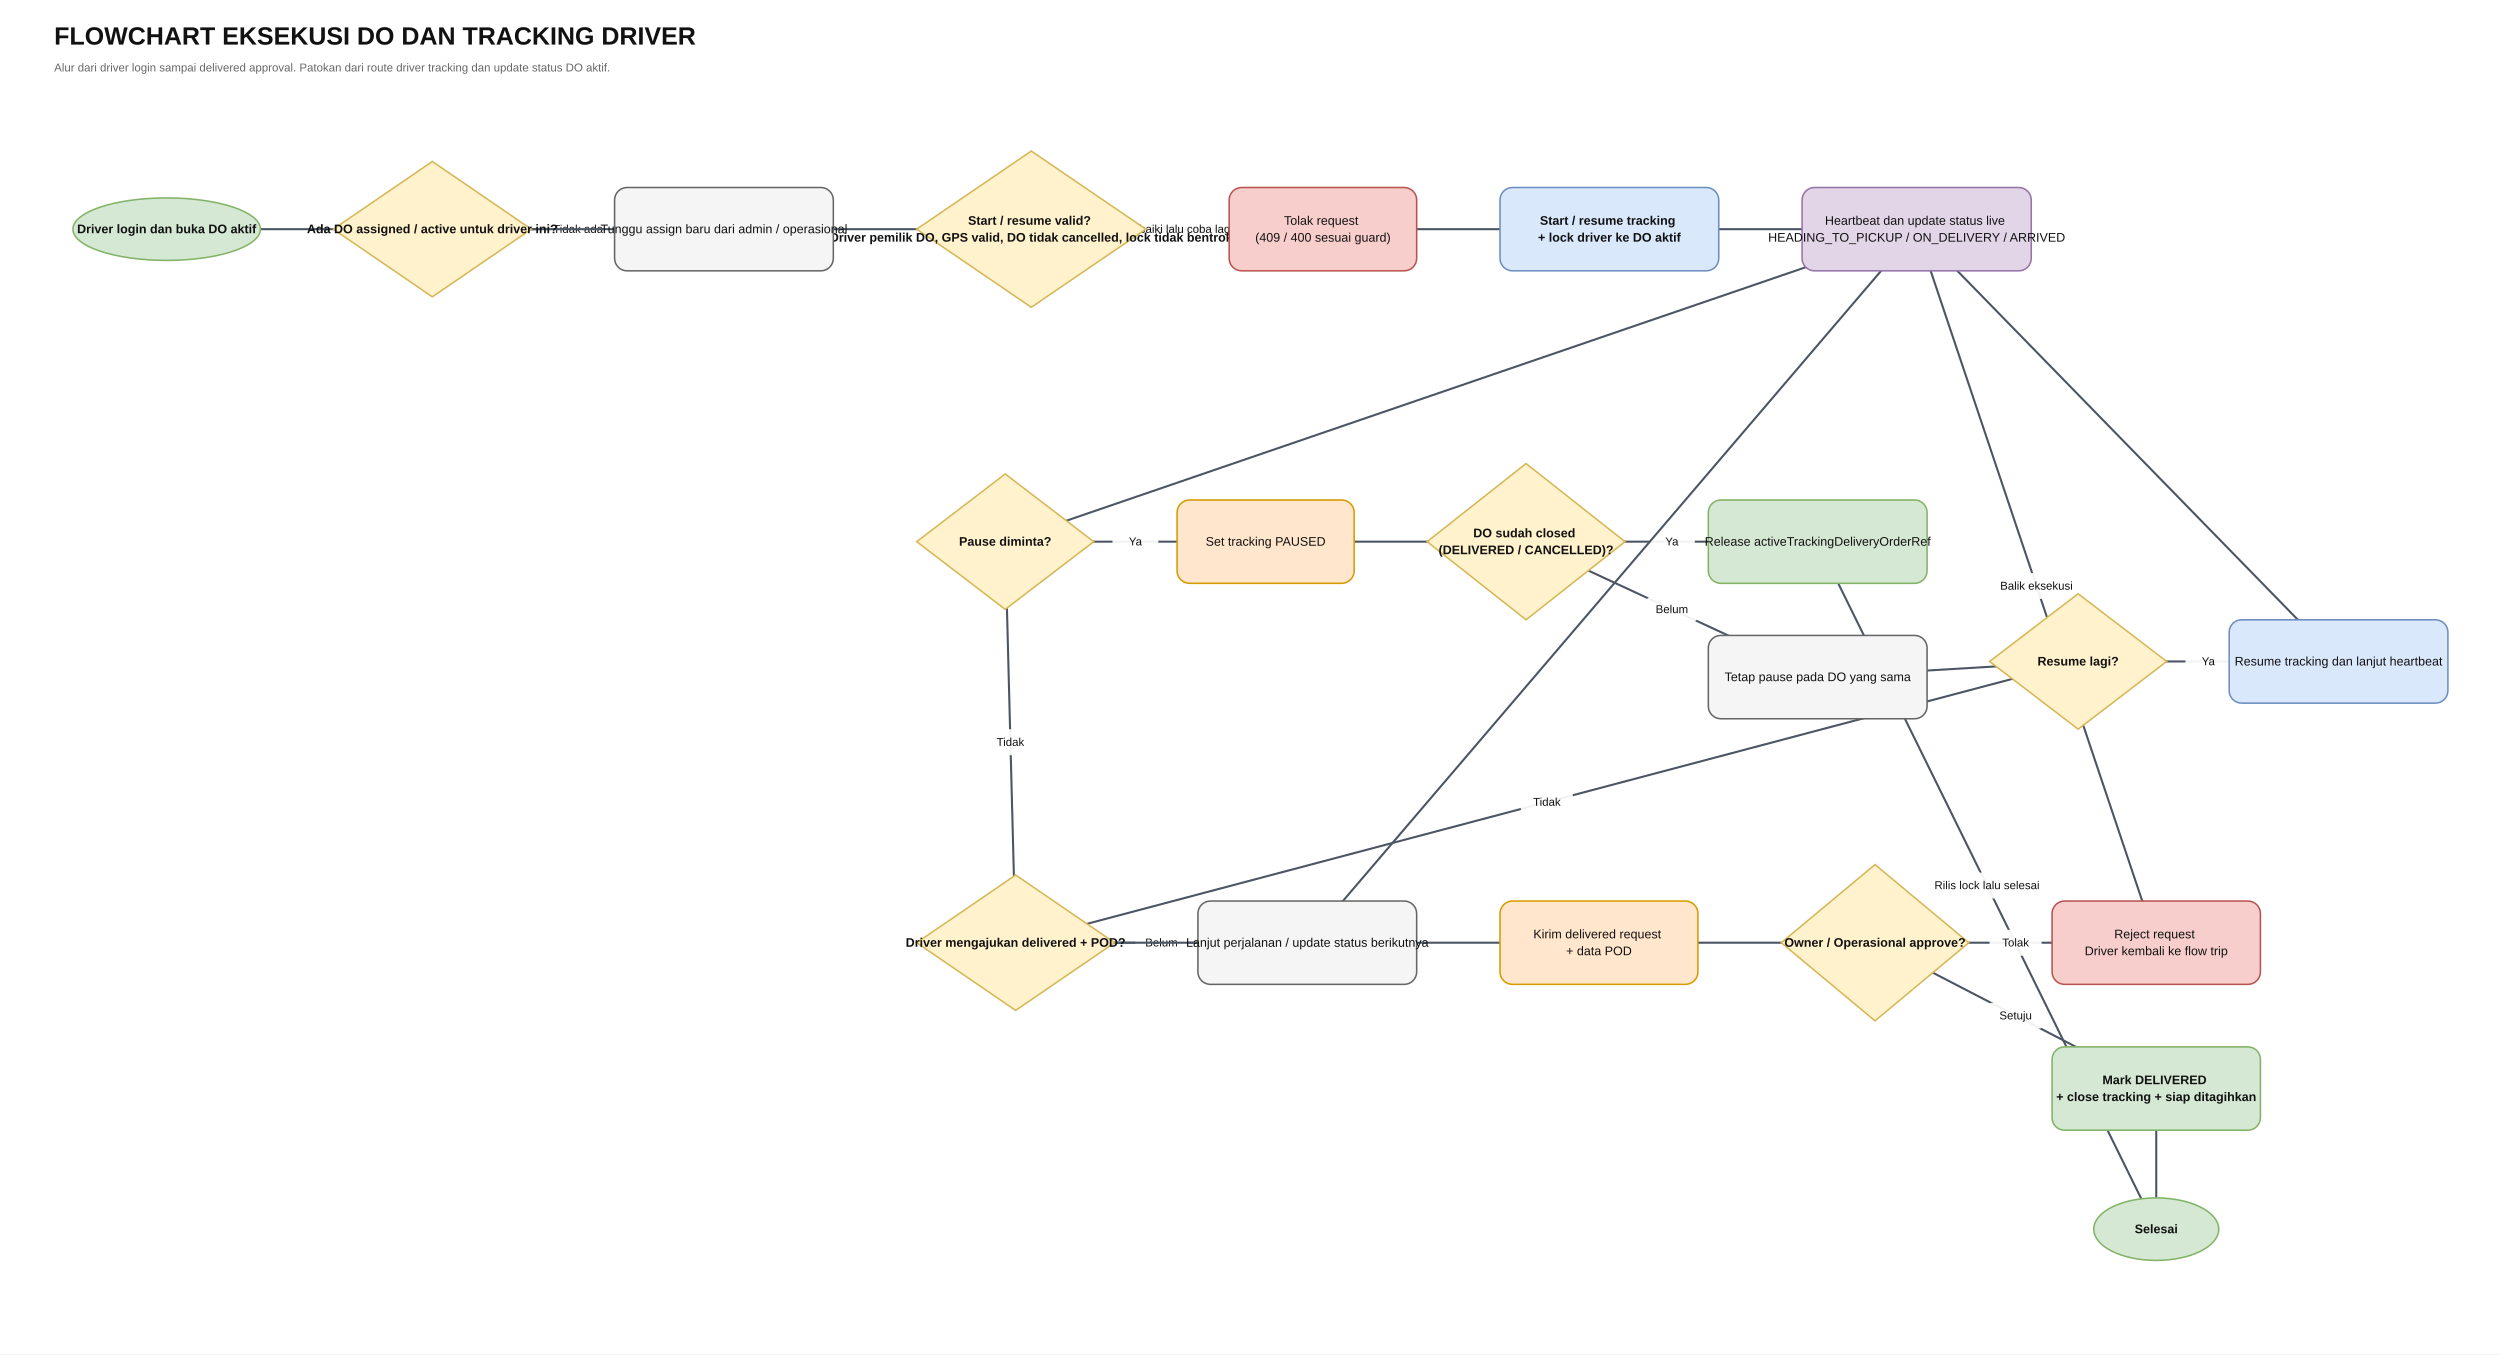
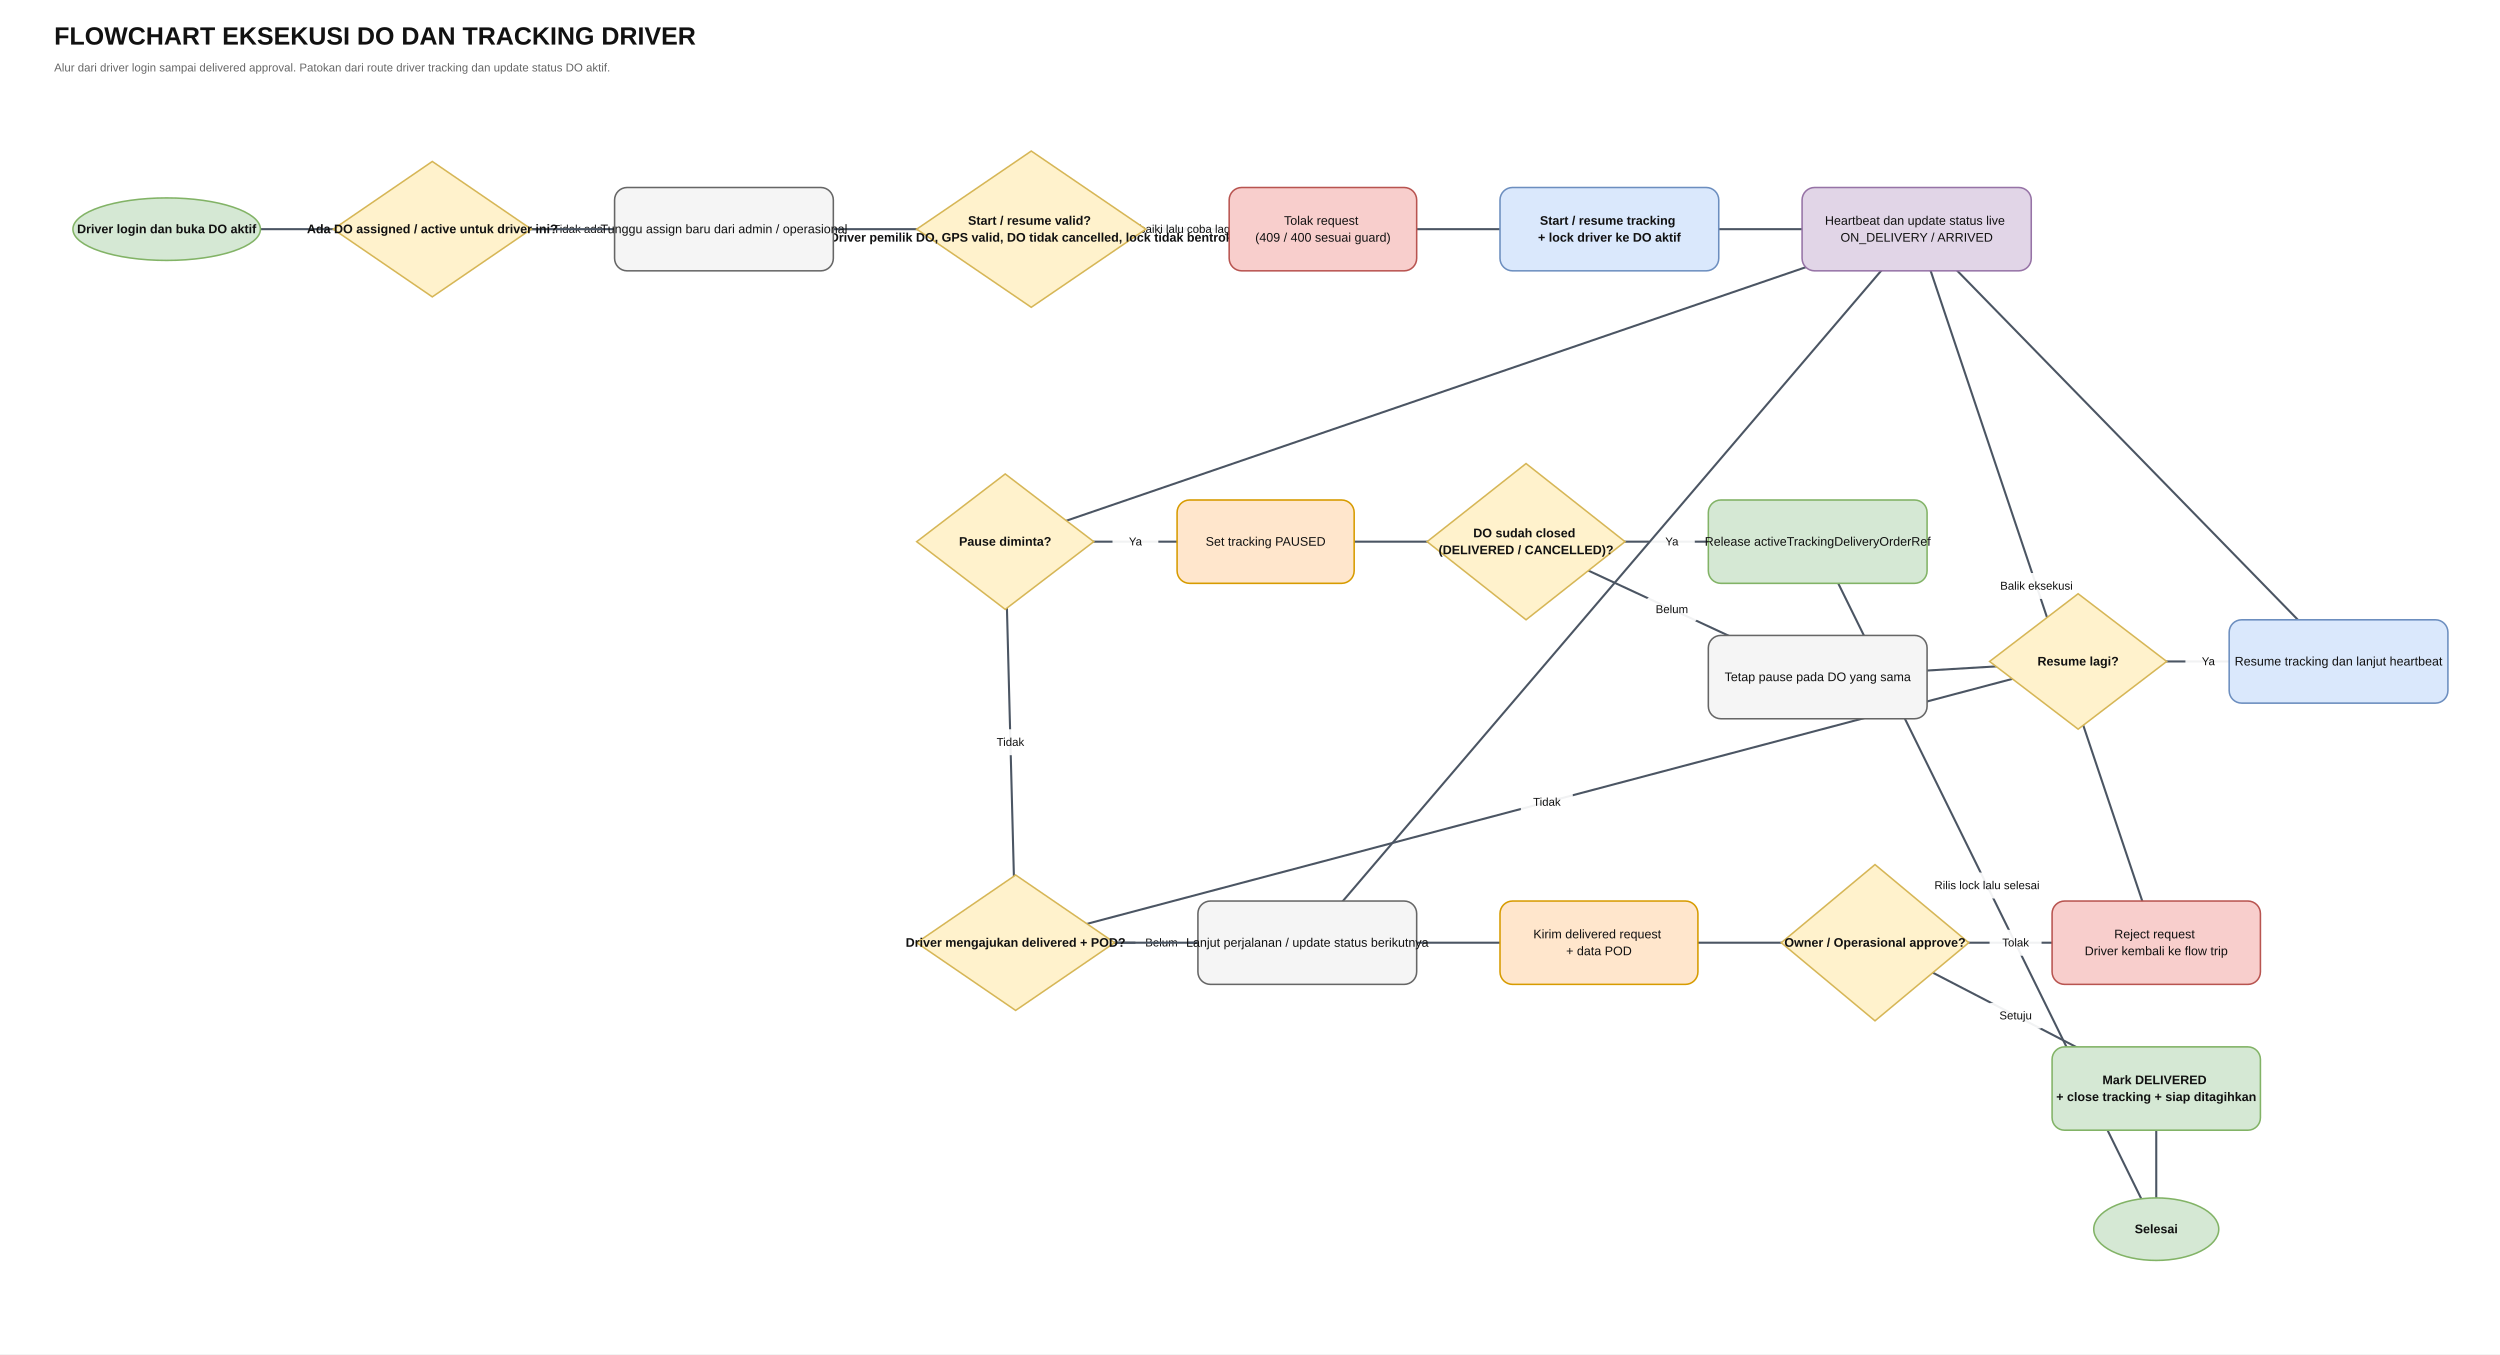
<svg xmlns="http://www.w3.org/2000/svg" width="2400" height="1300" viewBox="0 0 2400 1300">
  <defs>
    <marker id="arrow" viewBox="0 0 10 10" refX="9" refY="5" markerWidth="8" markerHeight="8" orient="auto-start-reverse">
      <path d="M 0 0 L 10 5 L 0 10 z" fill="#4b5563" />
    </marker>
  </defs>
  <rect x="0" y="0" width="2400" height="1300" fill="#ffffff" />
  <path d="M 160.0 220.0 L 415.0 220.0" fill="none" stroke="#4b5563" stroke-width="2" marker-end="url(#arrow)" />
  <path d="M 415.0 220.0 L 695.0 220.0" fill="none" stroke="#4b5563" stroke-width="2" marker-end="url(#arrow)" />
  <rect x="517.3" y="207.6" width="75.4" height="24.9" rx="6" ry="6" fill="#ffffff" opacity="0.92" stroke="none" />
  <text x="555.0" y="223.6" fill="#111111" font-family="Arial, Helvetica, sans-serif" font-size="11" font-weight="400" text-anchor="middle">
    <tspan x="555.0" dy="0">Tidak ada</tspan>
  </text>
  <path d="M 415.0 220.0 L 990.0 220.0" fill="none" stroke="#4b5563" stroke-width="2" marker-end="url(#arrow)" />
  <rect x="680.5" y="207.6" width="44.0" height="24.9" rx="6" ry="6" fill="#ffffff" opacity="0.92" stroke="none" />
  <text x="702.5" y="223.6" fill="#111111" font-family="Arial, Helvetica, sans-serif" font-size="11" font-weight="400" text-anchor="middle">
    <tspan x="702.5" dy="0">Ada</tspan>
  </text>
  <path d="M 990.0 220.0 L 1270.0 220.0" fill="none" stroke="#4b5563" stroke-width="2" marker-end="url(#arrow)" />
  <rect x="1085.9" y="207.6" width="88.2" height="24.9" rx="6" ry="6" fill="#ffffff" opacity="0.92" stroke="none" />
  <text x="1130.0" y="223.6" fill="#111111" font-family="Arial, Helvetica, sans-serif" font-size="11" font-weight="400" text-anchor="middle">
    <tspan x="1130.0" dy="0">Tidak valid</tspan>
  </text>
  <path d="M 990.0 220.0 L 1545.0 220.0" fill="none" stroke="#4b5563" stroke-width="2" marker-end="url(#arrow)" />
  <rect x="1242.5" y="207.6" width="49.9" height="24.9" rx="6" ry="6" fill="#ffffff" opacity="0.92" stroke="none" />
  <text x="1267.5" y="223.6" fill="#111111" font-family="Arial, Helvetica, sans-serif" font-size="11" font-weight="400" text-anchor="middle">
    <tspan x="1267.5" dy="0">Valid</tspan>
  </text>
  <path d="M 1545.0 220.0 L 1840.0 220.0" fill="none" stroke="#4b5563" stroke-width="2" marker-end="url(#arrow)" />
  <path d="M 1270.0 220.0 L 990.0 220.0" fill="none" stroke="#4b5563" stroke-width="2" marker-end="url(#arrow)" />
  <rect x="1047.6" y="207.6" width="164.7" height="24.9" rx="6" ry="6" fill="#ffffff" opacity="0.92" stroke="none" />
  <text x="1130.0" y="223.6" fill="#111111" font-family="Arial, Helvetica, sans-serif" font-size="11" font-weight="400" text-anchor="middle">
    <tspan x="1130.0" dy="0">Perbaiki lalu coba lagi</tspan>
  </text>
  <path d="M 1840.0 220.0 L 965.0 520.0" fill="none" stroke="#4b5563" stroke-width="2" marker-end="url(#arrow)" />
  <path d="M 965.0 520.0 L 1215.0 520.0" fill="none" stroke="#4b5563" stroke-width="2" marker-end="url(#arrow)" />
  <rect x="1068.0" y="507.6" width="44.0" height="24.9" rx="6" ry="6" fill="#ffffff" opacity="0.92" stroke="none" />
  <text x="1090.0" y="523.6" fill="#111111" font-family="Arial, Helvetica, sans-serif" font-size="11" font-weight="400" text-anchor="middle">
    <tspan x="1090.0" dy="0">Ya</tspan>
  </text>
  <path d="M 965.0 520.0 L 975.0 905.0" fill="none" stroke="#4b5563" stroke-width="2" marker-end="url(#arrow)" />
  <rect x="945.0" y="700.1" width="49.9" height="24.9" rx="6" ry="6" fill="#ffffff" opacity="0.92" stroke="none" />
  <text x="970.0" y="716.1" fill="#111111" font-family="Arial, Helvetica, sans-serif" font-size="11" font-weight="400" text-anchor="middle">
    <tspan x="970.0" dy="0">Tidak</tspan>
  </text>
  <path d="M 1215.0 520.0 L 1465.0 520.0" fill="none" stroke="#4b5563" stroke-width="2" marker-end="url(#arrow)" />
  <path d="M 1465.0 520.0 L 1745.0 520.0" fill="none" stroke="#4b5563" stroke-width="2" marker-end="url(#arrow)" />
  <rect x="1583.0" y="507.6" width="44.0" height="24.9" rx="6" ry="6" fill="#ffffff" opacity="0.92" stroke="none" />
  <text x="1605.0" y="523.6" fill="#111111" font-family="Arial, Helvetica, sans-serif" font-size="11" font-weight="400" text-anchor="middle">
    <tspan x="1605.0" dy="0">Ya</tspan>
  </text>
  <path d="M 1465.0 520.0 L 1745.0 650.0" fill="none" stroke="#4b5563" stroke-width="2" marker-end="url(#arrow)" />
  <rect x="1580.0" y="572.6" width="49.9" height="24.9" rx="6" ry="6" fill="#ffffff" opacity="0.92" stroke="none" />
  <text x="1605.0" y="588.6" fill="#111111" font-family="Arial, Helvetica, sans-serif" font-size="11" font-weight="400" text-anchor="middle">
    <tspan x="1605.0" dy="0">Belum</tspan>
  </text>
  <path d="M 1745.0 650.0 L 1995.0 635.0" fill="none" stroke="#4b5563" stroke-width="2" marker-end="url(#arrow)" />
  <path d="M 1995.0 635.0 L 2245.0 635.0" fill="none" stroke="#4b5563" stroke-width="2" marker-end="url(#arrow)" />
  <rect x="2098.0" y="622.6" width="44.0" height="24.9" rx="6" ry="6" fill="#ffffff" opacity="0.92" stroke="none" />
  <text x="2120.0" y="638.6" fill="#111111" font-family="Arial, Helvetica, sans-serif" font-size="11" font-weight="400" text-anchor="middle">
    <tspan x="2120.0" dy="0">Ya</tspan>
  </text>
  <path d="M 1995.0 635.0 L 975.0 905.0" fill="none" stroke="#4b5563" stroke-width="2" marker-end="url(#arrow)" />
  <rect x="1460.0" y="757.6" width="49.9" height="24.9" rx="6" ry="6" fill="#ffffff" opacity="0.92" stroke="none" />
  <text x="1485.0" y="773.6" fill="#111111" font-family="Arial, Helvetica, sans-serif" font-size="11" font-weight="400" text-anchor="middle">
    <tspan x="1485.0" dy="0">Tidak</tspan>
  </text>
  <path d="M 2245.0 635.0 L 1840.0 220.0" fill="none" stroke="#4b5563" stroke-width="2" marker-end="url(#arrow)" />
  <path d="M 1745.0 520.0 L 2070.0 1180.0" fill="none" stroke="#4b5563" stroke-width="2" marker-end="url(#arrow)" />
  <rect x="1825.1" y="837.6" width="164.7" height="24.9" rx="6" ry="6" fill="#ffffff" opacity="0.92" stroke="none" />
  <text x="1907.5" y="853.6" fill="#111111" font-family="Arial, Helvetica, sans-serif" font-size="11" font-weight="400" text-anchor="middle">
    <tspan x="1907.5" dy="0">Rilis lock lalu selesai</tspan>
  </text>
  <path d="M 975.0 905.0 L 1255.0 905.0" fill="none" stroke="#4b5563" stroke-width="2" marker-end="url(#arrow)" />
  <rect x="1090.0" y="892.6" width="49.9" height="24.9" rx="6" ry="6" fill="#ffffff" opacity="0.92" stroke="none" />
  <text x="1115.0" y="908.6" fill="#111111" font-family="Arial, Helvetica, sans-serif" font-size="11" font-weight="400" text-anchor="middle">
    <tspan x="1115.0" dy="0">Belum</tspan>
  </text>
  <path d="M 975.0 905.0 L 1535.0 905.0" fill="none" stroke="#4b5563" stroke-width="2" marker-end="url(#arrow)" />
  <rect x="1230.0" y="892.6" width="49.9" height="24.9" rx="6" ry="6" fill="#ffffff" opacity="0.92" stroke="none" />
  <text x="1255.0" y="908.6" fill="#111111" font-family="Arial, Helvetica, sans-serif" font-size="11" font-weight="400" text-anchor="middle">
    <tspan x="1255.0" dy="0">Sudah</tspan>
  </text>
  <path d="M 1255.0 905.0 L 1840.0 220.0" fill="none" stroke="#4b5563" stroke-width="2" marker-end="url(#arrow)" />
  <path d="M 1535.0 905.0 L 1800.0 905.0" fill="none" stroke="#4b5563" stroke-width="2" marker-end="url(#arrow)" />
  <path d="M 1800.0 905.0 L 2070.0 905.0" fill="none" stroke="#4b5563" stroke-width="2" marker-end="url(#arrow)" />
  <rect x="1910.0" y="892.6" width="49.9" height="24.9" rx="6" ry="6" fill="#ffffff" opacity="0.92" stroke="none" />
  <text x="1935.0" y="908.6" fill="#111111" font-family="Arial, Helvetica, sans-serif" font-size="11" font-weight="400" text-anchor="middle">
    <tspan x="1935.0" dy="0">Tolak</tspan>
  </text>
  <path d="M 1800.0 905.0 L 2070.0 1045.0" fill="none" stroke="#4b5563" stroke-width="2" marker-end="url(#arrow)" />
  <rect x="1906.9" y="962.6" width="56.3" height="24.9" rx="6" ry="6" fill="#ffffff" opacity="0.92" stroke="none" />
  <text x="1935.0" y="978.6" fill="#111111" font-family="Arial, Helvetica, sans-serif" font-size="11" font-weight="400" text-anchor="middle">
    <tspan x="1935.0" dy="0">Setuju</tspan>
  </text>
  <path d="M 2070.0 905.0 L 1840.0 220.0" fill="none" stroke="#4b5563" stroke-width="2" marker-end="url(#arrow)" />
  <rect x="1901.3" y="550.1" width="107.3" height="24.9" rx="6" ry="6" fill="#ffffff" opacity="0.92" stroke="none" />
  <text x="1955.0" y="566.1" fill="#111111" font-family="Arial, Helvetica, sans-serif" font-size="11" font-weight="400" text-anchor="middle">
    <tspan x="1955.0" dy="0">Balik eksekusi</tspan>
  </text>
  <path d="M 2070.0 1045.0 L 2070.0 1180.0" fill="none" stroke="#4b5563" stroke-width="2" marker-end="url(#arrow)" />
  <text x="52.0" y="42.8" fill="#111111" font-family="Arial, Helvetica, sans-serif" font-size="24" font-weight="700" text-anchor="start">
    <tspan x="52.0" dy="0">FLOWCHART EKSEKUSI DO DAN TRACKING DRIVER</tspan>
  </text>
  <text x="52.0" y="68.6" fill="#666666" font-family="Arial, Helvetica, sans-serif" font-size="11" font-weight="400" text-anchor="start">
    <tspan x="52.0" dy="0">Alur dari driver login sampai delivered approval. Patokan dari route driver tracking dan update status DO aktif.</tspan>
  </text>
  <polygon points="990.0,145.0 1100.0,220.0 990.0,295.0 880.0,220.0" fill="#fff2cc" stroke="#d6b656" stroke-width="1.5" />
  <text x="990.0" y="215.8" fill="#111111" font-family="Arial, Helvetica, sans-serif" font-size="12" font-weight="700" text-anchor="middle">
    <tspan x="990.0" dy="0">Start / resume valid?</tspan>
    <tspan x="990.0" dy="16.2">Driver pemilik DO, GPS valid, DO tidak cancelled, lock tidak bentrok</tspan>
  </text>
  <polygon points="415.0,155.0 510.0,220.0 415.0,285.0 320.0,220.0" fill="#fff2cc" stroke="#d6b656" stroke-width="1.5" />
  <text x="415.0" y="223.9" fill="#111111" font-family="Arial, Helvetica, sans-serif" font-size="12" font-weight="700" text-anchor="middle">
    <tspan x="415.0" dy="0">Ada DO assigned / active untuk driver ini?</tspan>
  </text>
  <rect x="590.0" y="180.0" width="210.0" height="80.0" rx="12" ry="12" fill="#f5f5f5" stroke="#666666" stroke-width="1.5" />
  <text x="695.0" y="223.9" fill="#111111" font-family="Arial, Helvetica, sans-serif" font-size="12" font-weight="400" text-anchor="middle">
    <tspan x="695.0" dy="0">Tunggu assign baru dari admin / operasional</tspan>
  </text>
  <rect x="1180.0" y="180.0" width="180.0" height="80.0" rx="12" ry="12" fill="#f8cecc" stroke="#b85450" stroke-width="1.5" />
  <text x="1270.0" y="215.8" fill="#111111" font-family="Arial, Helvetica, sans-serif" font-size="12" font-weight="400" text-anchor="middle">
    <tspan x="1270.0" dy="0">Tolak request</tspan>
    <tspan x="1270.0" dy="16.2">(409 / 400 sesuai guard)</tspan>
  </text>
  <rect x="1440.0" y="180.0" width="210.0" height="80.0" rx="12" ry="12" fill="#dae8fc" stroke="#6c8ebf" stroke-width="1.5" />
  <text x="1545.0" y="215.8" fill="#111111" font-family="Arial, Helvetica, sans-serif" font-size="12" font-weight="700" text-anchor="middle">
    <tspan x="1545.0" dy="0">Start / resume tracking</tspan>
    <tspan x="1545.0" dy="16.2">+ lock driver ke DO aktif</tspan>
  </text>
  <rect x="1730.0" y="180.0" width="220.0" height="80.0" rx="12" ry="12" fill="#e1d5e7" stroke="#9673a6" stroke-width="1.5" />
  <text x="1840.0" y="215.8" fill="#111111" font-family="Arial, Helvetica, sans-serif" font-size="12" font-weight="400" text-anchor="middle">
    <tspan x="1840.0" dy="0">Heartbeat dan update status live</tspan>
-     <tspan x="1840.0" dy="16.2">HEADING_TO_PICKUP / ON_DELIVERY / ARRIVED</tspan>
+     <tspan x="1840.0" dy="16.2">ON_DELIVERY / ARRIVED</tspan>
  </text>
  <ellipse cx="160.0" cy="220.0" rx="90.0" ry="30.0" fill="#d5e8d4" stroke="#82b366" stroke-width="1.5" />
  <text x="160.0" y="223.9" fill="#111111" font-family="Arial, Helvetica, sans-serif" font-size="12" font-weight="700" text-anchor="middle">
    <tspan x="160.0" dy="0">Driver login dan buka DO aktif</tspan>
  </text>
  <polygon points="1465.0,445.0 1560.0,520.0 1465.0,595.0 1370.0,520.0" fill="#fff2cc" stroke="#d6b656" stroke-width="1.5" />
  <text x="1465.0" y="515.8" fill="#111111" font-family="Arial, Helvetica, sans-serif" font-size="12" font-weight="700" text-anchor="middle">
    <tspan x="1465.0" dy="0">DO sudah closed</tspan>
    <tspan x="1465.0" dy="16.2">(DELIVERED / CANCELLED)?</tspan>
  </text>
  <polygon points="965.0,455.0 1050.0,520.0 965.0,585.0 880.0,520.0" fill="#fff2cc" stroke="#d6b656" stroke-width="1.5" />
  <text x="965.0" y="523.9" fill="#111111" font-family="Arial, Helvetica, sans-serif" font-size="12" font-weight="700" text-anchor="middle">
    <tspan x="965.0" dy="0">Pause diminta?</tspan>
  </text>
  <rect x="1130.0" y="480.0" width="170.0" height="80.0" rx="12" ry="12" fill="#ffe6cc" stroke="#d79b00" stroke-width="1.5" />
  <text x="1215.0" y="523.9" fill="#111111" font-family="Arial, Helvetica, sans-serif" font-size="12" font-weight="400" text-anchor="middle">
    <tspan x="1215.0" dy="0">Set tracking PAUSED</tspan>
  </text>
  <rect x="1640.0" y="480.0" width="210.0" height="80.0" rx="12" ry="12" fill="#d5e8d4" stroke="#82b366" stroke-width="1.5" />
  <text x="1745.0" y="523.9" fill="#111111" font-family="Arial, Helvetica, sans-serif" font-size="12" font-weight="400" text-anchor="middle">
    <tspan x="1745.0" dy="0">Release activeTrackingDeliveryOrderRef</tspan>
  </text>
  <polygon points="1995.0,570.0 2080.0,635.0 1995.0,700.0 1910.0,635.0" fill="#fff2cc" stroke="#d6b656" stroke-width="1.5" />
  <text x="1995.0" y="638.9" fill="#111111" font-family="Arial, Helvetica, sans-serif" font-size="12" font-weight="700" text-anchor="middle">
    <tspan x="1995.0" dy="0">Resume lagi?</tspan>
  </text>
  <rect x="2140.0" y="595.0" width="210.0" height="80.0" rx="12" ry="12" fill="#dae8fc" stroke="#6c8ebf" stroke-width="1.5" />
  <text x="2245.0" y="638.9" fill="#111111" font-family="Arial, Helvetica, sans-serif" font-size="12" font-weight="400" text-anchor="middle">
    <tspan x="2245.0" dy="0">Resume tracking dan lanjut heartbeat</tspan>
  </text>
  <rect x="1640.0" y="610.0" width="210.0" height="80.0" rx="12" ry="12" fill="#f5f5f5" stroke="#666666" stroke-width="1.5" />
  <text x="1745.0" y="653.9" fill="#111111" font-family="Arial, Helvetica, sans-serif" font-size="12" font-weight="400" text-anchor="middle">
    <tspan x="1745.0" dy="0">Tetap pause pada DO yang sama</tspan>
  </text>
  <polygon points="1800.0,830.0 1890.0,905.0 1800.0,980.0 1710.0,905.0" fill="#fff2cc" stroke="#d6b656" stroke-width="1.5" />
  <text x="1800.0" y="908.9" fill="#111111" font-family="Arial, Helvetica, sans-serif" font-size="12" font-weight="700" text-anchor="middle">
    <tspan x="1800.0" dy="0">Owner / Operasional approve?</tspan>
  </text>
  <polygon points="975.0,840.0 1070.0,905.0 975.0,970.0 880.0,905.0" fill="#fff2cc" stroke="#d6b656" stroke-width="1.5" />
  <text x="975.0" y="908.9" fill="#111111" font-family="Arial, Helvetica, sans-serif" font-size="12" font-weight="700" text-anchor="middle">
    <tspan x="975.0" dy="0">Driver mengajukan delivered + POD?</tspan>
  </text>
  <rect x="1150.0" y="865.0" width="210.0" height="80.0" rx="12" ry="12" fill="#f5f5f5" stroke="#666666" stroke-width="1.5" />
  <text x="1255.0" y="908.9" fill="#111111" font-family="Arial, Helvetica, sans-serif" font-size="12" font-weight="400" text-anchor="middle">
    <tspan x="1255.0" dy="0">Lanjut perjalanan / update status berikutnya</tspan>
  </text>
  <rect x="1440.0" y="865.0" width="190.0" height="80.0" rx="12" ry="12" fill="#ffe6cc" stroke="#d79b00" stroke-width="1.5" />
  <text x="1535.0" y="900.8" fill="#111111" font-family="Arial, Helvetica, sans-serif" font-size="12" font-weight="400" text-anchor="middle">
    <tspan x="1535.0" dy="0">Kirim delivered request</tspan>
    <tspan x="1535.0" dy="16.2">+ data POD</tspan>
  </text>
  <rect x="1970.0" y="865.0" width="200.0" height="80.0" rx="12" ry="12" fill="#f8cecc" stroke="#b85450" stroke-width="1.5" />
  <text x="2070.0" y="900.8" fill="#111111" font-family="Arial, Helvetica, sans-serif" font-size="12" font-weight="400" text-anchor="middle">
    <tspan x="2070.0" dy="0">Reject request</tspan>
    <tspan x="2070.0" dy="16.2">Driver kembali ke flow trip</tspan>
  </text>
  <rect x="1970.0" y="1005.0" width="200.0" height="80.0" rx="12" ry="12" fill="#d5e8d4" stroke="#82b366" stroke-width="1.5" />
  <text x="2070.0" y="1040.8" fill="#111111" font-family="Arial, Helvetica, sans-serif" font-size="12" font-weight="700" text-anchor="middle">
    <tspan x="2070.0" dy="0">Mark DELIVERED</tspan>
    <tspan x="2070.0" dy="16.2">+ close tracking + siap ditagihkan</tspan>
  </text>
  <ellipse cx="2070.0" cy="1180.0" rx="60.0" ry="30.0" fill="#d5e8d4" stroke="#82b366" stroke-width="1.5" />
  <text x="2070.0" y="1183.9" fill="#111111" font-family="Arial, Helvetica, sans-serif" font-size="12" font-weight="700" text-anchor="middle">
    <tspan x="2070.0" dy="0">Selesai</tspan>
  </text>
</svg>
